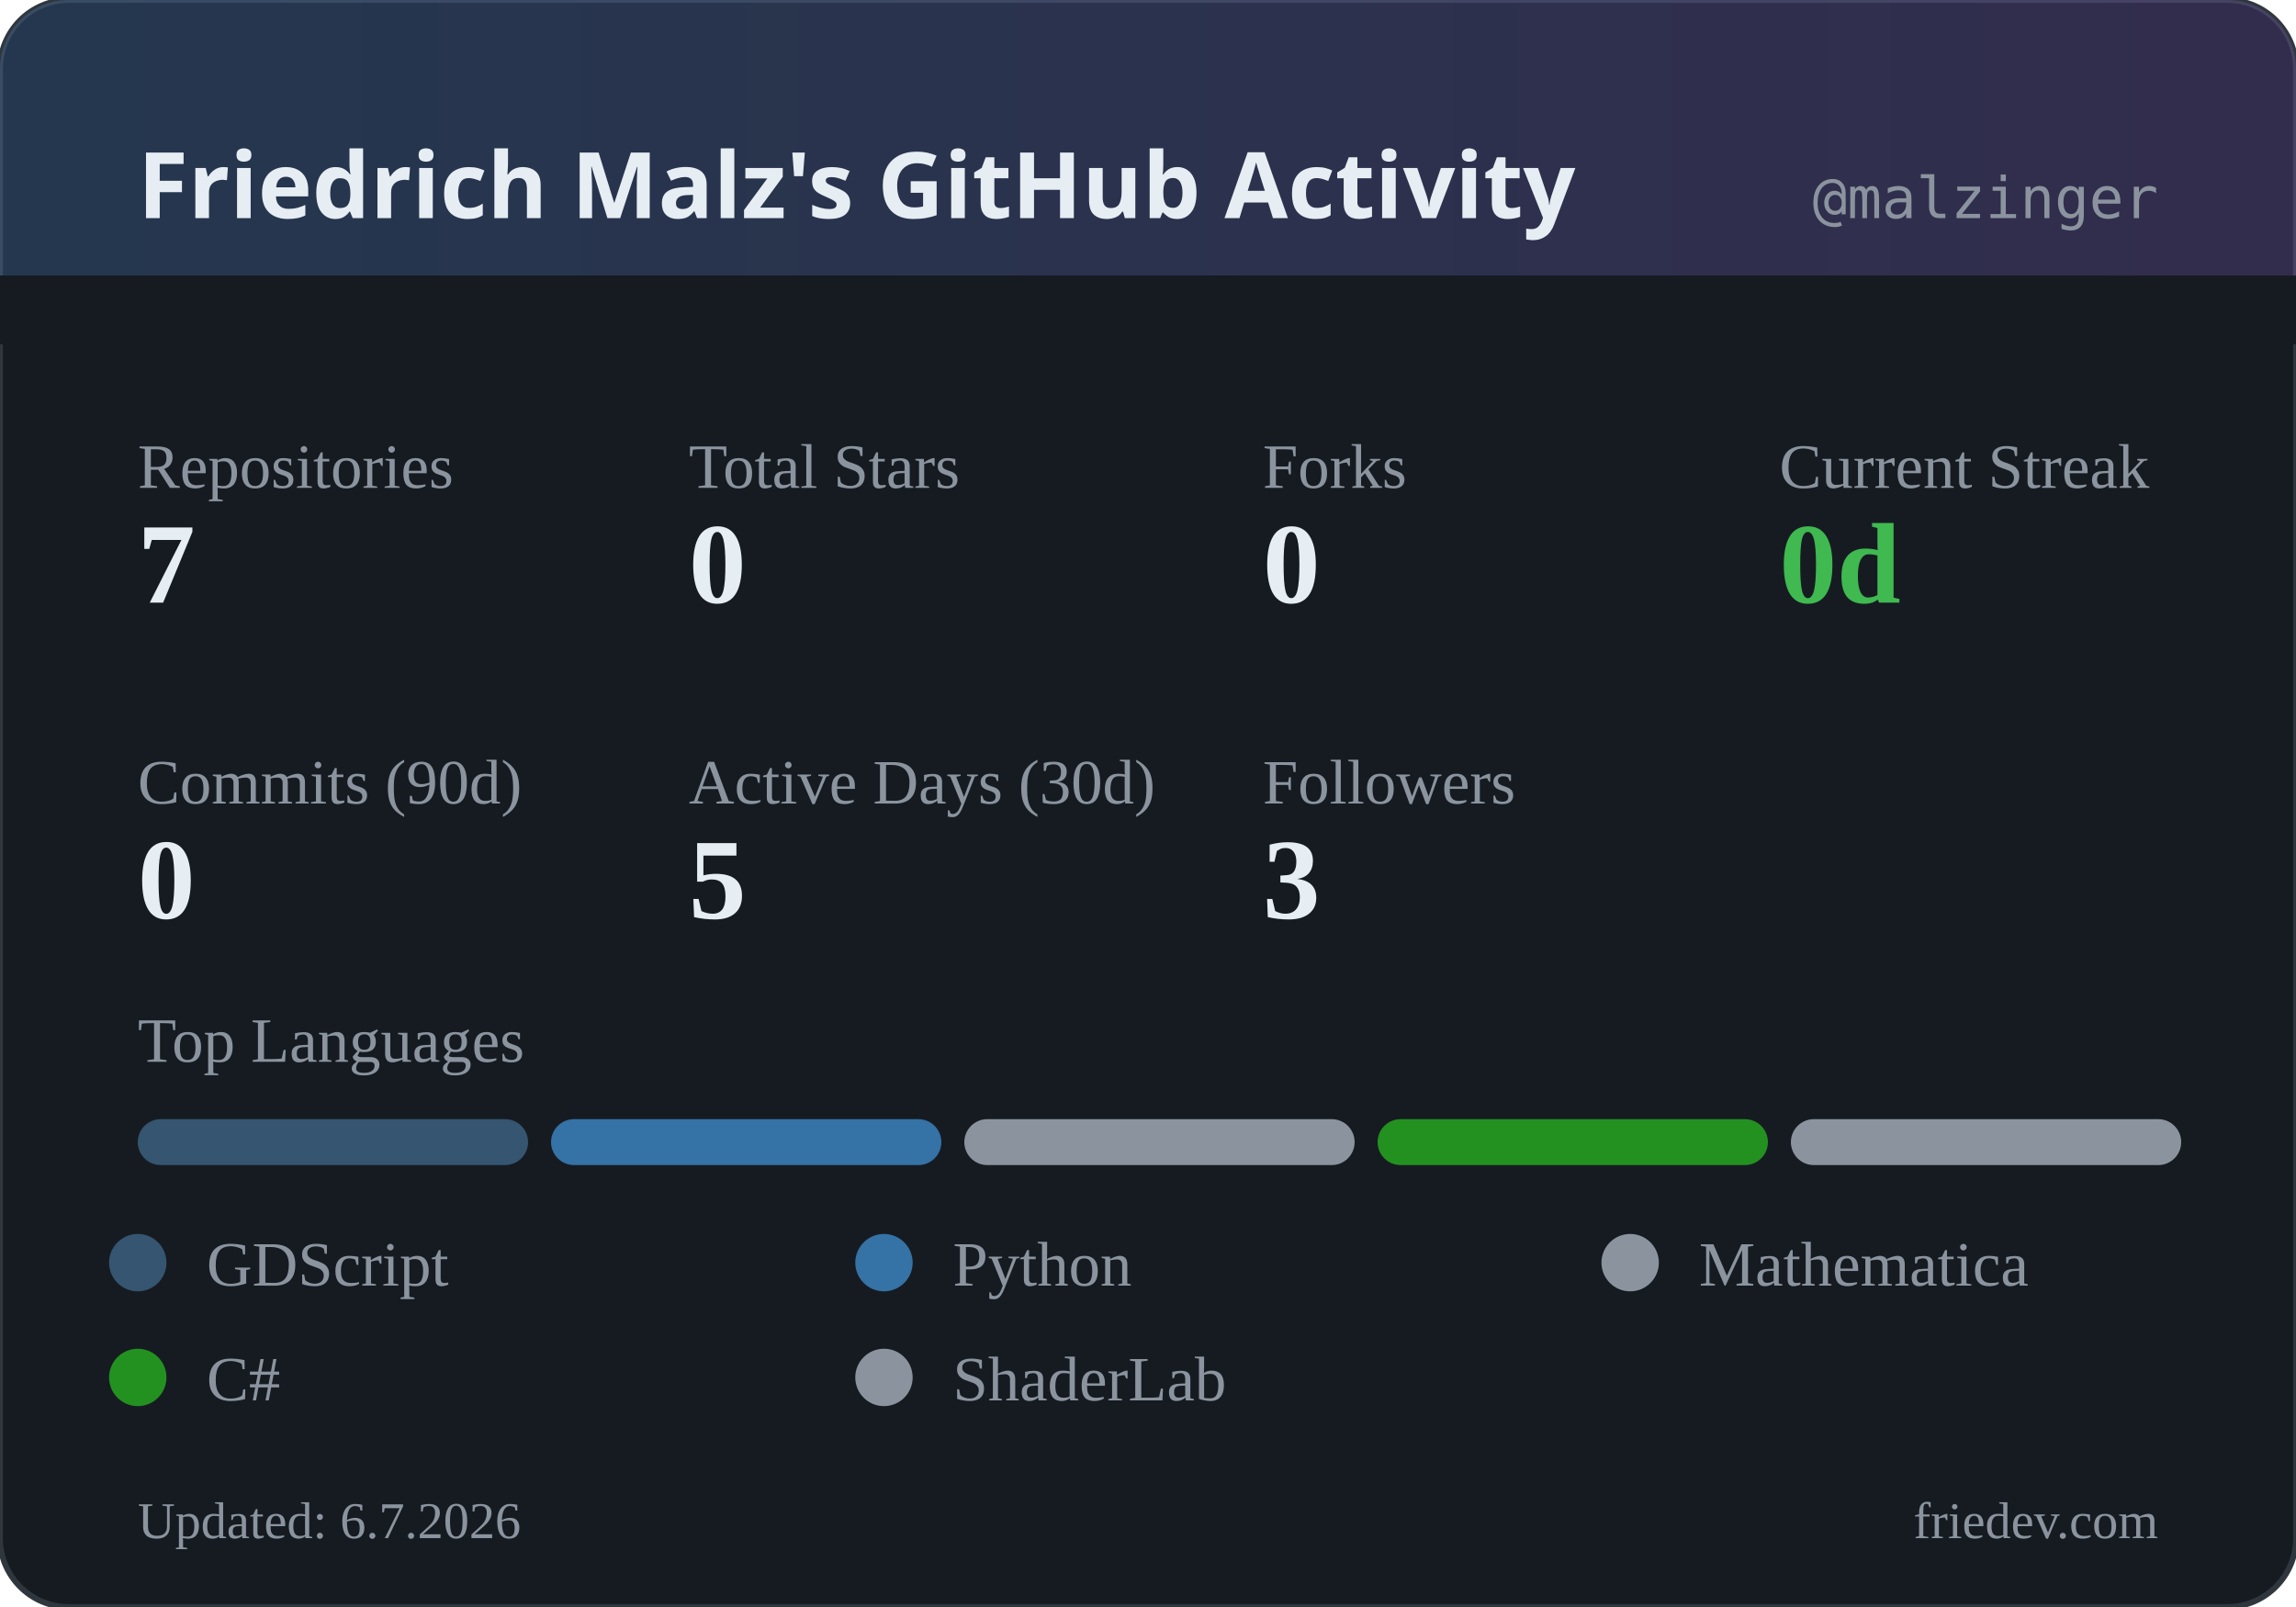
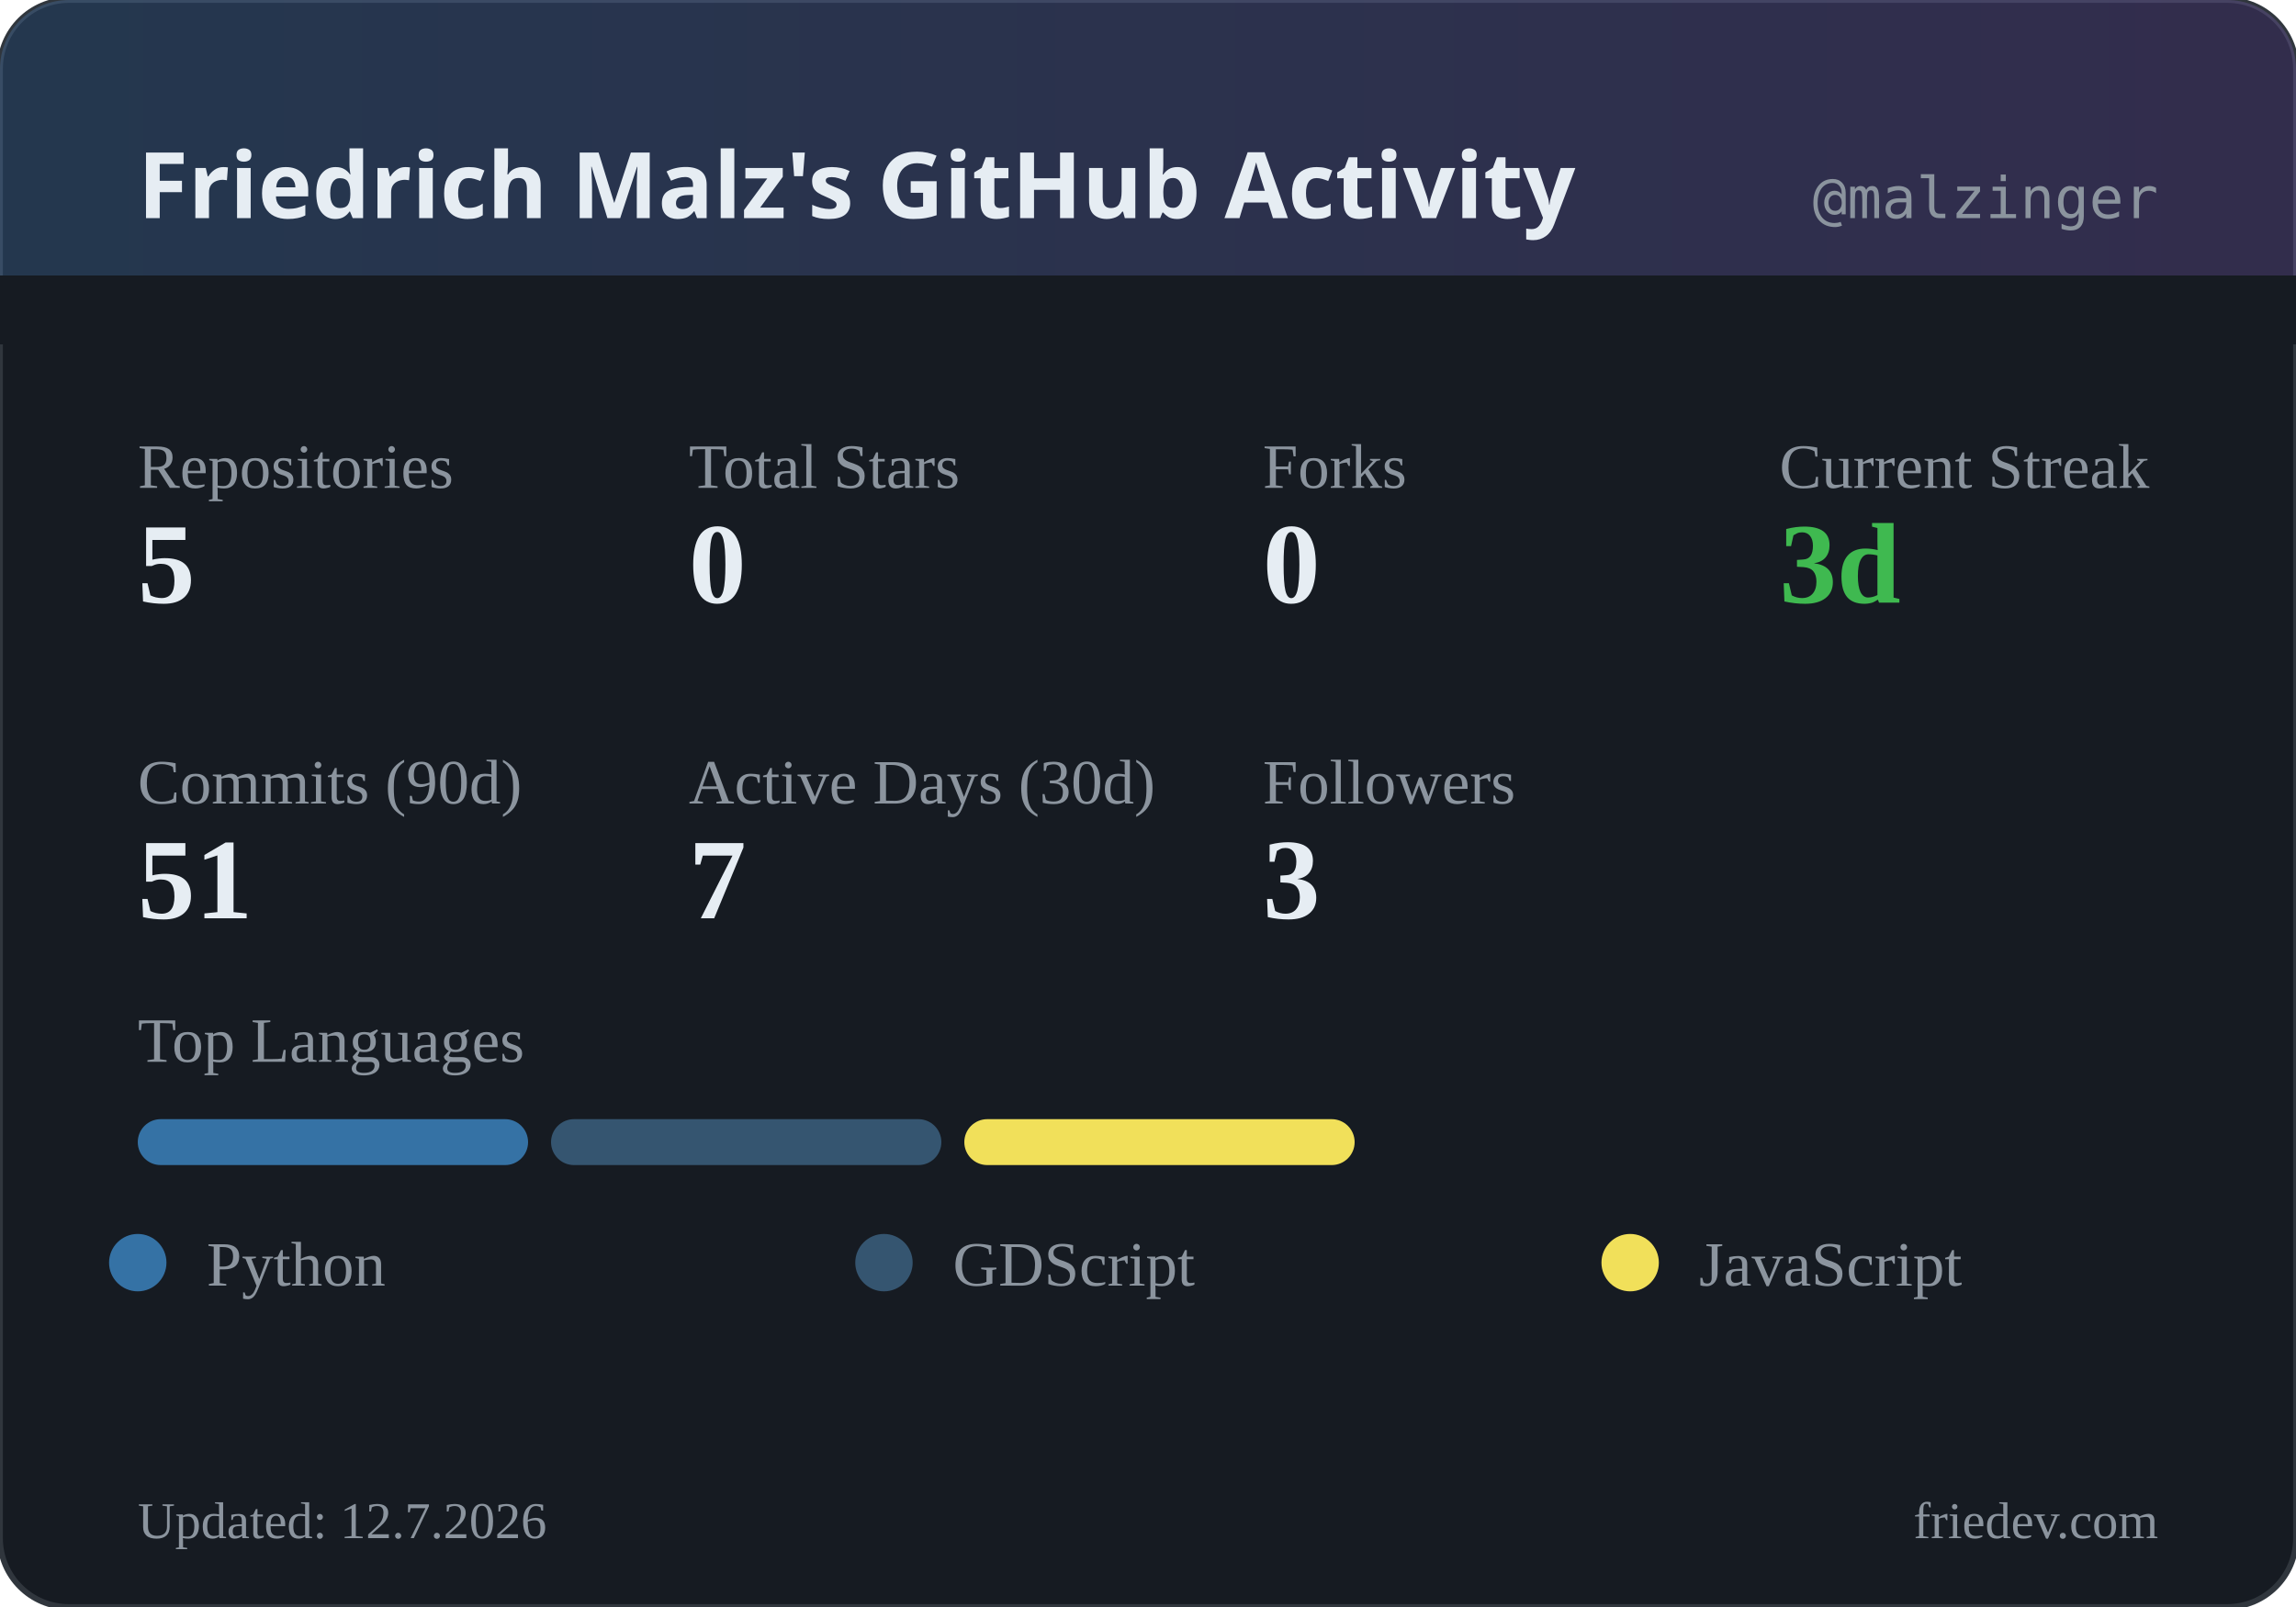
<svg xmlns="http://www.w3.org/2000/svg" width="400" height="280" viewBox="0 0 400 280">
  <defs>
    <linearGradient id="headerGrad" x1="0%" y1="0%" x2="100%" y2="0%">
      <stop offset="0%" style="stop-color:#58a6ff;stop-opacity:0.2" />
      <stop offset="100%" style="stop-color:#a371f7;stop-opacity:0.2" />
    </linearGradient>
  </defs>
  <rect width="400" height="280" rx="12" fill="#161b22" />
  <rect width="400" height="280" rx="12" fill="none" stroke="#30363d" stroke-width="1" />
  <rect width="400" height="60" rx="12" fill="url(#headerGrad)" />
  <rect x="0" y="48" width="400" height="12" fill="#161b22" />
  <text x="24" y="38" fill="#e6edf3" font-family="system-ui, sans-serif" font-size="16" font-weight="600">Friedrich Malz's GitHub Activity</text>
  <text x="376" y="38" fill="#8b949e" font-family="monospace" font-size="10" text-anchor="end">@malzinger</text>
  <text x="24" y="85" fill="#8b949e" font-size="11">Repositories</text>
-   <text x="24" y="105" fill="#e6edf3" font-size="20" font-weight="600">7</text>
+   <text x="24" y="105" fill="#e6edf3" font-size="20" font-weight="600">5</text>
  <text x="120" y="85" fill="#8b949e" font-size="11">Total Stars</text>
  <text x="120" y="105" fill="#e6edf3" font-size="20" font-weight="600">0</text>
  <text x="220" y="85" fill="#8b949e" font-size="11">Forks</text>
  <text x="220" y="105" fill="#e6edf3" font-size="20" font-weight="600">0</text>
  <text x="310" y="85" fill="#8b949e" font-size="11">Current Streak</text>
-   <text x="310" y="105" fill="#3fb950" font-size="20" font-weight="600">0d</text>
+   <text x="310" y="105" fill="#3fb950" font-size="20" font-weight="600">3d</text>
  <text x="24" y="140" fill="#8b949e" font-size="11">Commits (90d)</text>
-   <text x="24" y="160" fill="#e6edf3" font-size="20" font-weight="600">0</text>
+   <text x="24" y="160" fill="#e6edf3" font-size="20" font-weight="600">51</text>
  <text x="120" y="140" fill="#8b949e" font-size="11">Active Days (30d)</text>
-   <text x="120" y="160" fill="#e6edf3" font-size="20" font-weight="600">5</text>
+   <text x="120" y="160" fill="#e6edf3" font-size="20" font-weight="600">7</text>
  <text x="220" y="140" fill="#8b949e" font-size="11">Followers</text>
  <text x="220" y="160" fill="#e6edf3" font-size="20" font-weight="600">3</text>
  <text x="24" y="185" fill="#8b949e" font-size="11">Top Languages</text>
-   <rect x="24" y="195" width="68" height="8" rx="4" fill="#355570" />
-   <rect x="96" y="195" width="68" height="8" rx="4" fill="#3572A5" />
-   <rect x="168" y="195" width="68" height="8" rx="4" fill="#8b949e" />
-   <rect x="240" y="195" width="68" height="8" rx="4" fill="#239120" />
-   <rect x="312" y="195" width="68" height="8" rx="4" fill="#8b949e" />
-   <circle cx="24" cy="220" r="5" fill="#355570" />
-   <text x="36" y="224" fill="#8b949e" font-size="11">GDScript</text>
-   <circle cx="154" cy="220" r="5" fill="#3572A5" />
-   <text x="166" y="224" fill="#8b949e" font-size="11">Python</text>
-   <circle cx="284" cy="220" r="5" fill="#8b949e" />
-   <text x="296" y="224" fill="#8b949e" font-size="11">Mathematica</text>
-   <circle cx="24" cy="240" r="5" fill="#239120" />
-   <text x="36" y="244" fill="#8b949e" font-size="11">C#</text>
-   <circle cx="154" cy="240" r="5" fill="#8b949e" />
-   <text x="166" y="244" fill="#8b949e" font-size="11">ShaderLab</text>
-   <text x="24" y="268" fill="#8b949e" font-size="9">Updated: 6.7.2026</text>
+   <rect x="24" y="195" width="68" height="8" rx="4" fill="#3572A5" />
+   <rect x="96" y="195" width="68" height="8" rx="4" fill="#355570" />
+   <rect x="168" y="195" width="68" height="8" rx="4" fill="#f1e05a" />
+   <circle cx="24" cy="220" r="5" fill="#3572A5" />
+   <text x="36" y="224" fill="#8b949e" font-size="11">Python</text>
+   <circle cx="154" cy="220" r="5" fill="#355570" />
+   <text x="166" y="224" fill="#8b949e" font-size="11">GDScript</text>
+   <circle cx="284" cy="220" r="5" fill="#f1e05a" />
+   <text x="296" y="224" fill="#8b949e" font-size="11">JavaScript</text>
+   <text x="24" y="268" fill="#8b949e" font-size="9">Updated: 12.7.2026</text>
  <text x="376" y="268" fill="#8b949e" font-size="9" text-anchor="end">friedev.com</text>
</svg>
